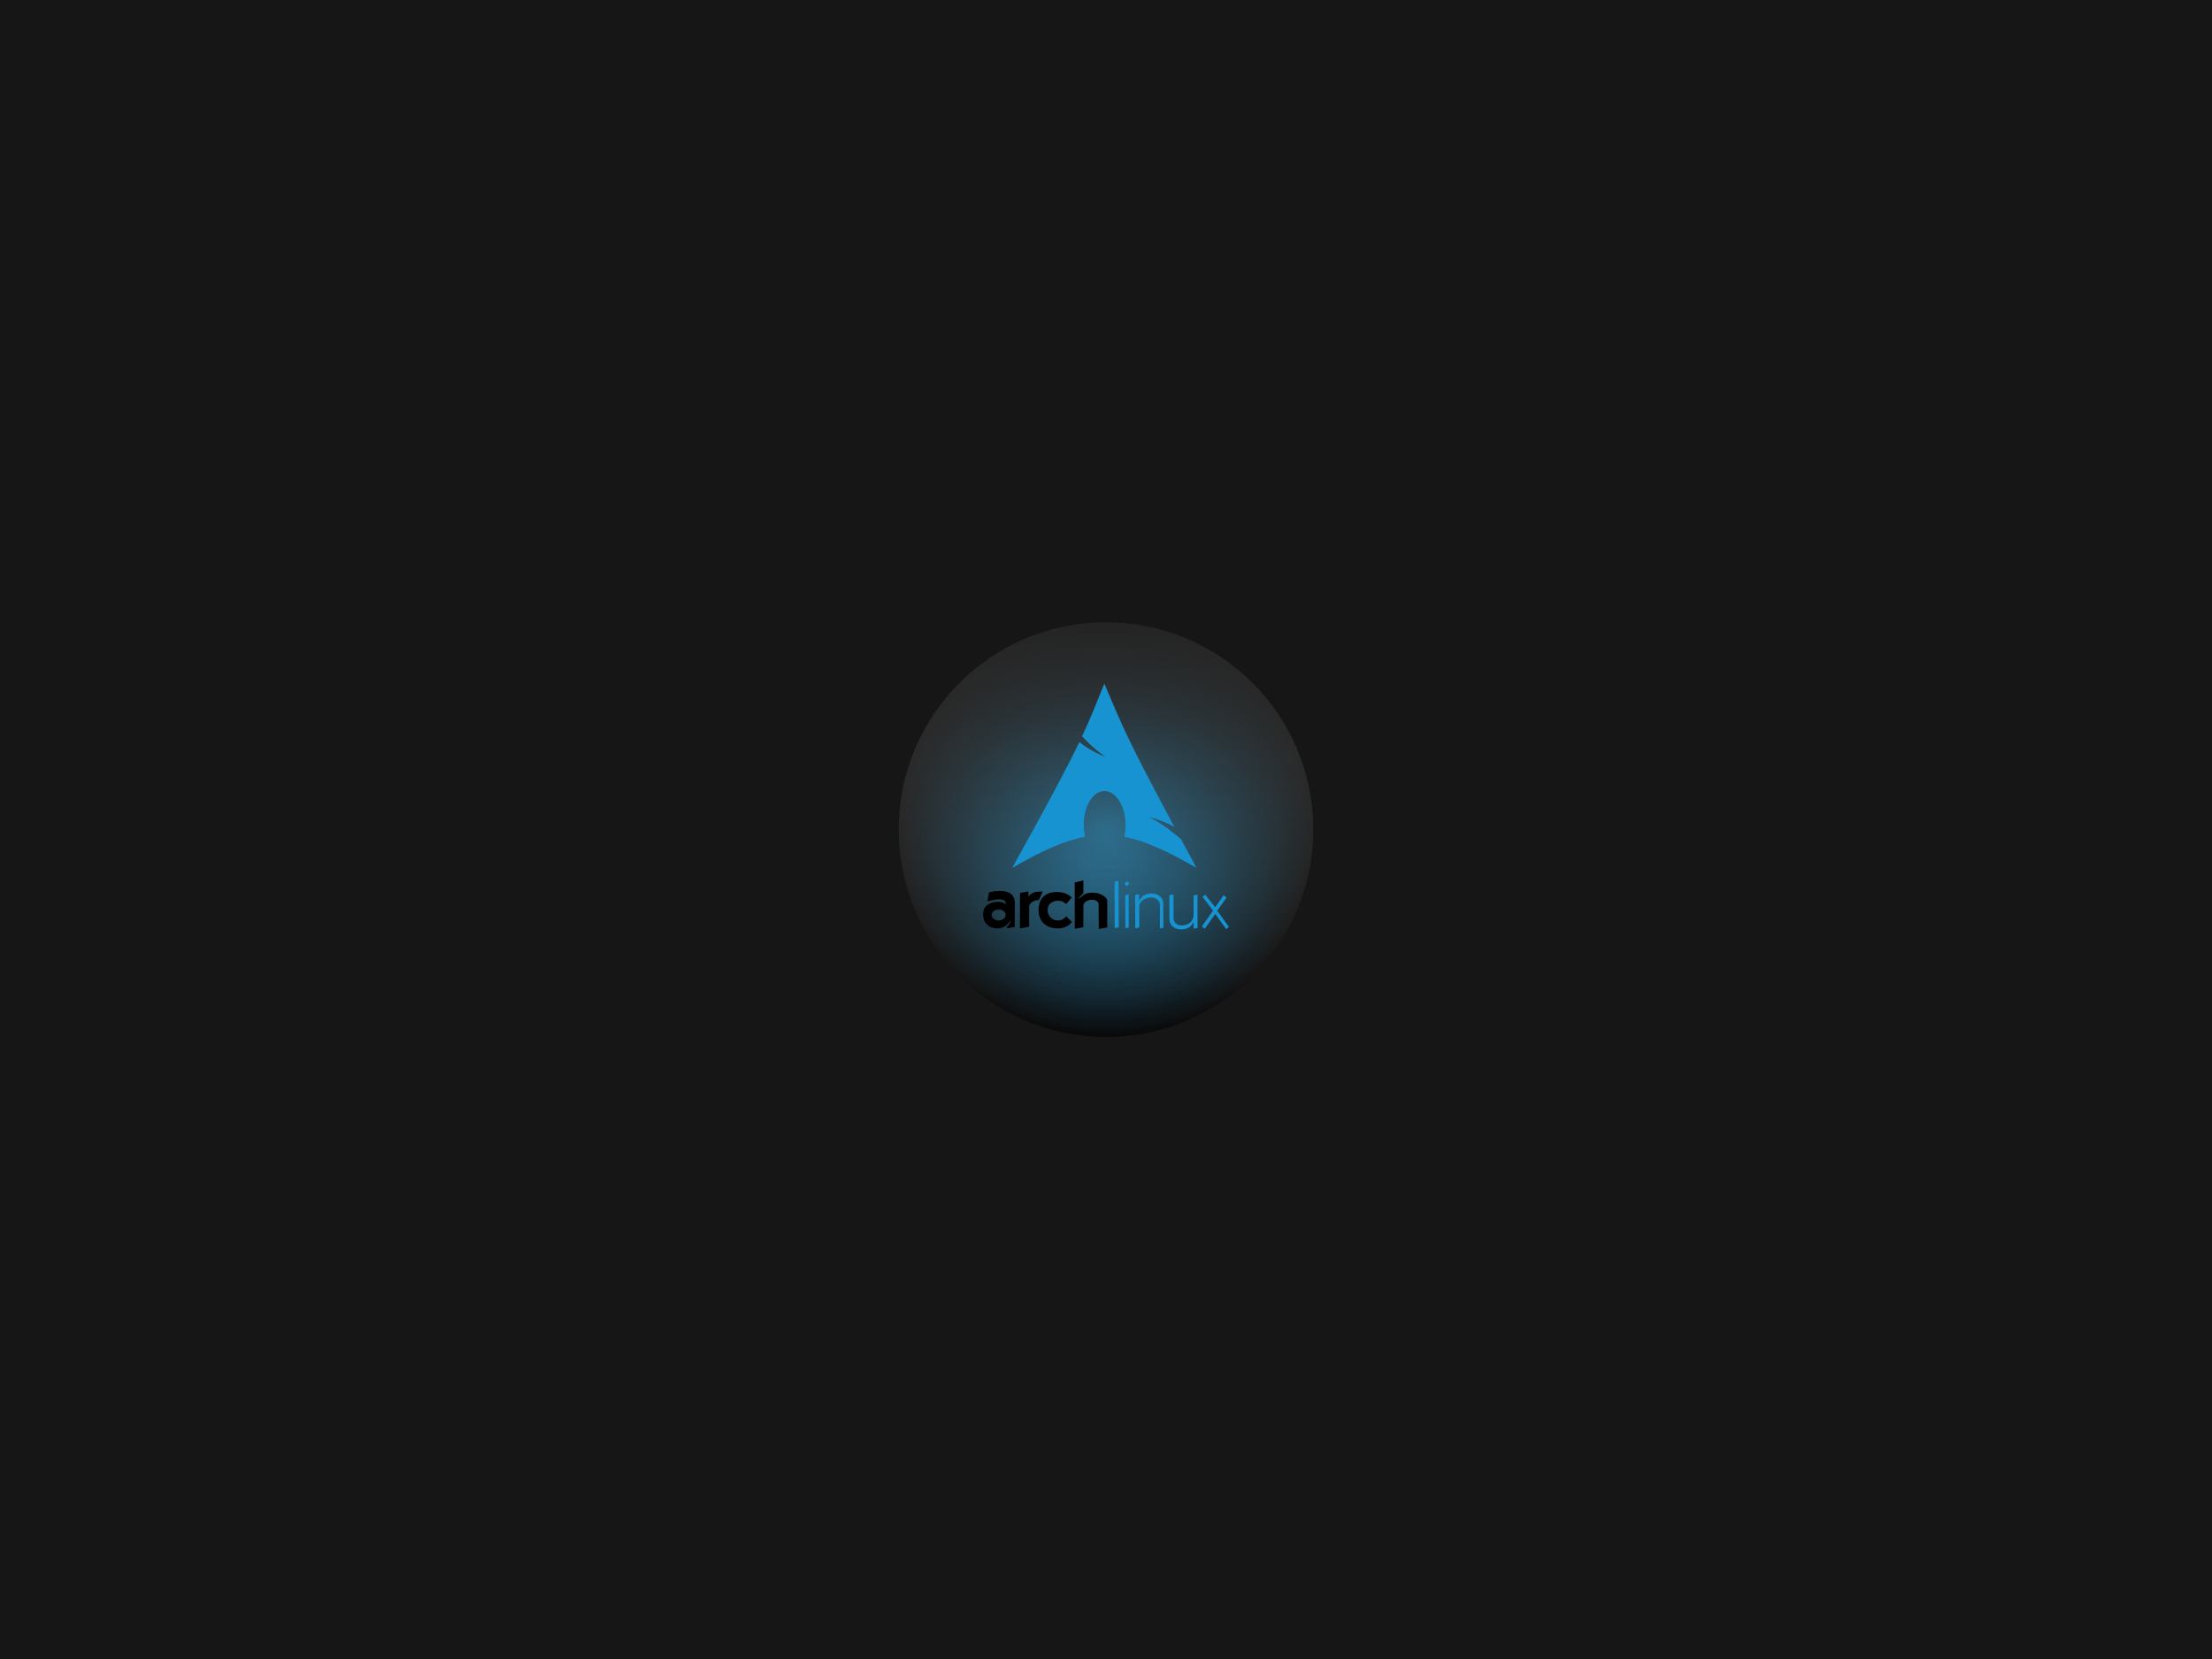
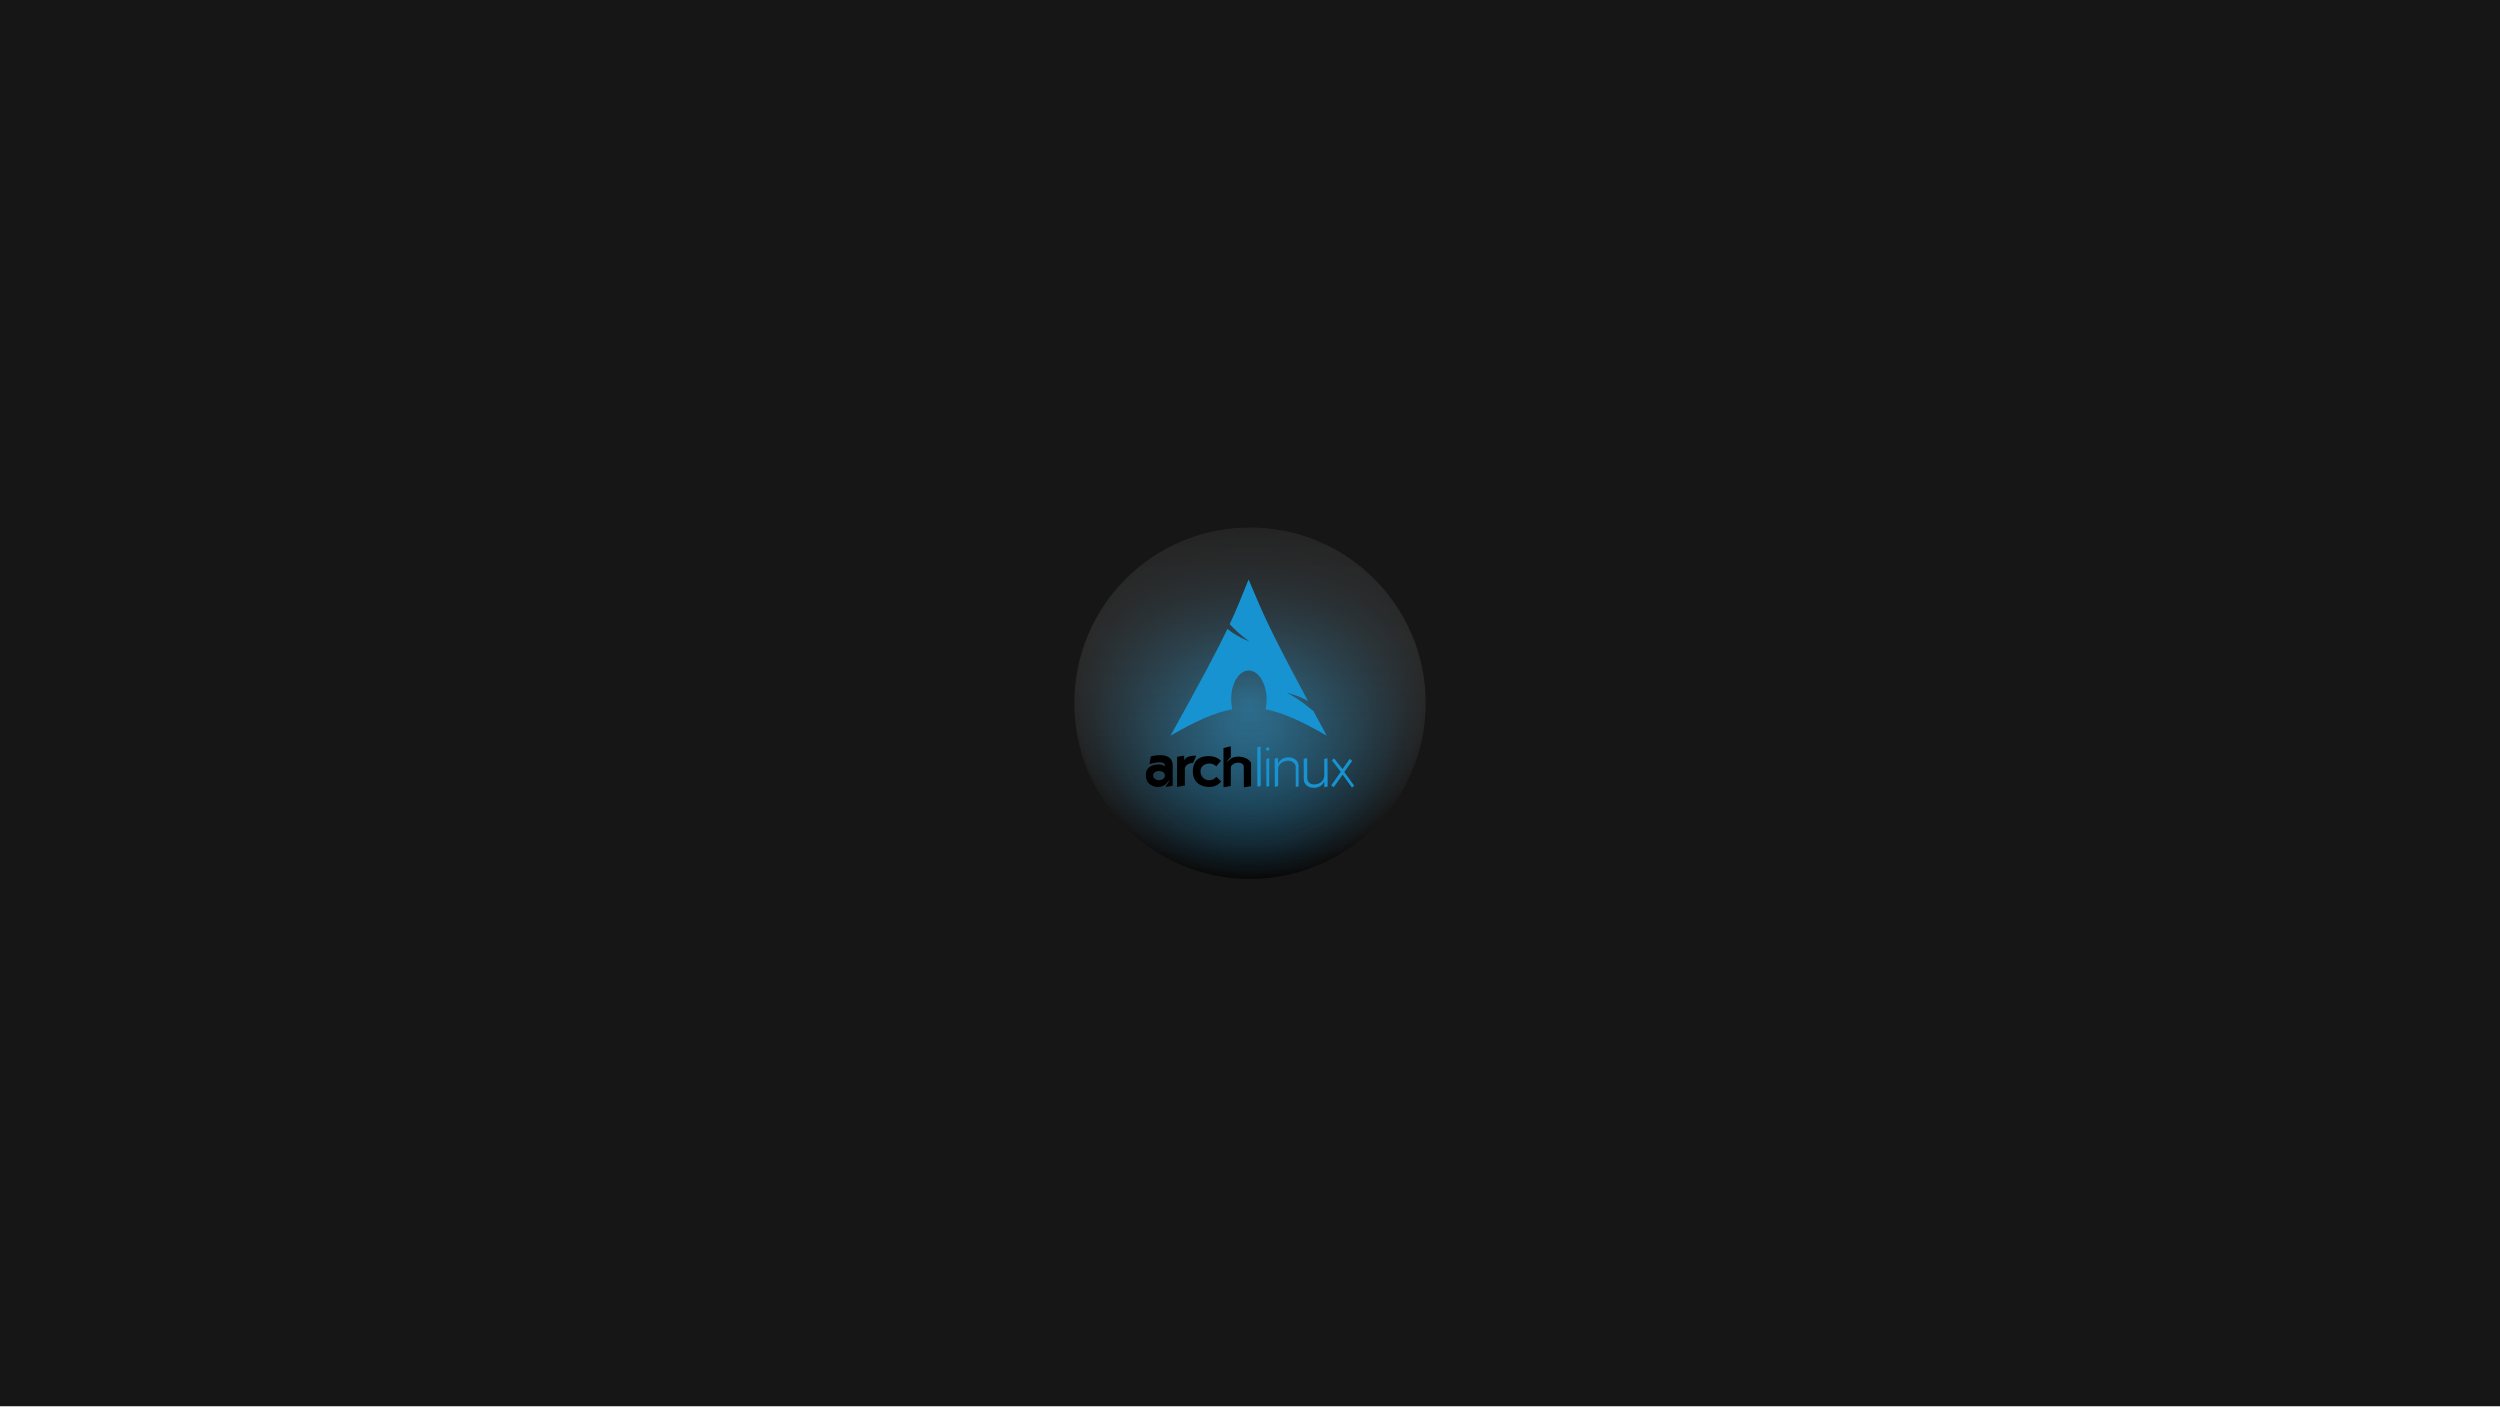
- <svg xmlns="http://www.w3.org/2000/svg" xmlns:ns1="http://www.openswatchbook.org/uri/2009/osb" xmlns:xlink="http://www.w3.org/1999/xlink" id="svg3004" version="1.1" width="640" height="480" xml:space="preserve">
+ <svg xmlns="http://www.w3.org/2000/svg" xmlns:ns1="http://www.openswatchbook.org/uri/2009/osb" xmlns:xlink="http://www.w3.org/1999/xlink" id="svg3004" version="1.1" width="1280" height="720" xml:space="preserve">
  <defs id="defs3008">
    <linearGradient id="linearGradient19350">
      <stop style="stop-color:#1793d1;stop-opacity:1;" offset="0" id="stop19352" />
      <stop style="stop-color:#1793d1;stop-opacity:0;" offset="1" id="stop19354" />
    </linearGradient>
    <linearGradient id="linearGradient4136">
      <stop style="stop-color:#1793d1;stop-opacity:1;" offset="0" id="stop4138" />
      <stop style="stop-color:#000000;stop-opacity:0;" offset="1" id="stop4140" />
    </linearGradient>
    <linearGradient id="linearGradient4164">
      <stop style="stop-color:#1793d1;stop-opacity:1;" offset="0" id="stop4166" />
      <stop style="stop-color:#a80030;stop-opacity:0;" offset="1" id="stop4168" />
    </linearGradient>
    <linearGradient id="linearGradient5303">
      <stop style="stop-color:#f26711;stop-opacity:1;" offset="0" id="stop5305" />
      <stop style="stop-color:#f26711;stop-opacity:0;" offset="1" id="stop5307" />
    </linearGradient>
    <linearGradient id="linearGradient5267">
      <stop style="stop-color:#666666;stop-opacity:1;" offset="0" id="stop5269" />
      <stop style="stop-color:#666666;stop-opacity:0;" offset="1" id="stop5271" />
    </linearGradient>
    <linearGradient id="linearGradient5251" ns1:paint="solid">
      <stop style="stop-color:#666666;stop-opacity:1;" offset="0" id="stop5253" />
    </linearGradient>
    <linearGradient xlink:href="#linearGradient5267" id="linearGradient5273" x1="-395.365" y1="-212.642" x2="4.763" y2="-212.642" gradientUnits="userSpaceOnUse" />
    <radialGradient xlink:href="#linearGradient5303" id="radialGradient5325" cx="-163.148" cy="-366.263" fx="-163.148" fy="-366.263" r="144.094" gradientTransform="matrix(1,0,0,0.9338842,0,-24.21576)" gradientUnits="userSpaceOnUse" />
    <radialGradient xlink:href="#linearGradient4164-9" id="radialGradient4170-9" cx="1447.778" cy="-272.917" fx="1447.778" fy="-272.917" r="223.333" gradientTransform="matrix(1,0,0,0.9751244,0,-6.788974)" gradientUnits="userSpaceOnUse" />
    <linearGradient id="linearGradient4164-9">
      <stop style="stop-color:#a80030;stop-opacity:1;" offset="0" id="stop4166-0" />
      <stop style="stop-color:#a80030;stop-opacity:0;" offset="1" id="stop4168-2" />
    </linearGradient>
    <radialGradient r="223.333" fy="-272.917" fx="1447.778" cy="-272.917" cx="1447.778" gradientTransform="matrix(1,0,0,0.9751244,0,-6.788974)" gradientUnits="userSpaceOnUse" id="radialGradient4206" xlink:href="#linearGradient4164-9" />
    <radialGradient xlink:href="#linearGradient19350" id="radialGradient19356" cx="1447.778" cy="-272.917" fx="1447.778" fy="-272.917" r="223.333" gradientTransform="matrix(1,0,0,0.9751244,0,-6.788974)" gradientUnits="userSpaceOnUse" />
    <radialGradient xlink:href="#linearGradient19350" id="radialGradient19376" gradientUnits="userSpaceOnUse" gradientTransform="matrix(1,0,0,0.9751244,0,-6.788974)" cx="1447.778" cy="-272.917" fx="1447.778" fy="-272.917" r="223.333" />
    <linearGradient xlink:href="#linearGradient5267" id="linearGradient19378" gradientUnits="userSpaceOnUse" x1="-395.365" y1="-212.642" x2="4.763" y2="-212.642" />
    <radialGradient r="125.556" fy="-292.917" fx="-318.889" cy="-292.917" cx="-318.889" gradientTransform="matrix(1,0,0,1.061947,0,18.14526)" gradientUnits="userSpaceOnUse" id="radialGradient3812" xlink:href="#linearGradient3787-8" />
    <linearGradient id="linearGradient3787-8">
      <stop style="stop-color:#000000;stop-opacity:1;" offset="0" id="stop3789-9" />
      <stop style="stop-color:#000000;stop-opacity:0;" offset="1" id="stop3791-4" />
    </linearGradient>
    <radialGradient r="125.556" fy="-292.917" fx="-318.889" cy="-292.917" cx="-318.889" gradientTransform="matrix(1,0,0,1.061947,0,18.14526)" gradientUnits="userSpaceOnUse" id="radialGradient6789" xlink:href="#linearGradient3787-8" />
    <linearGradient xlink:href="#linearGradient5267" id="linearGradient3058" gradientUnits="userSpaceOnUse" x1="-395.365" y1="-212.642" x2="4.763" y2="-212.642" />
    <radialGradient xlink:href="#linearGradient19350" id="radialGradient3060" gradientUnits="userSpaceOnUse" gradientTransform="matrix(1,0,0,0.9751244,0,-6.788974)" cx="1447.778" cy="-272.917" fx="1447.778" fy="-272.917" r="223.333" />
    <radialGradient xlink:href="#linearGradient3787-8" id="radialGradient3062" gradientUnits="userSpaceOnUse" gradientTransform="matrix(1,0,0,1.061947,0,18.14526)" cx="-318.889" cy="-292.917" fx="-318.889" fy="-292.917" r="125.556" />
    <radialGradient xlink:href="#linearGradient3787-8" id="radialGradient3083" gradientUnits="userSpaceOnUse" gradientTransform="matrix(1,0,0,1.061947,0,18.14526)" cx="-318.889" cy="-292.917" fx="-318.889" fy="-292.917" r="125.556" />
    <radialGradient xlink:href="#linearGradient19350" id="radialGradient3085" gradientUnits="userSpaceOnUse" gradientTransform="matrix(1,0,0,0.9751244,0,-6.788974)" cx="1447.778" cy="-272.917" fx="1447.778" fy="-272.917" r="223.333" />
    <linearGradient xlink:href="#linearGradient5267" id="linearGradient3087" gradientUnits="userSpaceOnUse" x1="-395.365" y1="-212.642" x2="4.763" y2="-212.642" />
    <radialGradient xlink:href="#linearGradient3787-8-9" id="radialGradient3835" gradientUnits="userSpaceOnUse" gradientTransform="matrix(1,0,0,1.061947,0,18.14526)" cx="-318.889" cy="-292.917" fx="-318.889" fy="-292.917" r="125.556" />
    <linearGradient id="linearGradient3787-8-9">
      <stop style="stop-color:#000000;stop-opacity:1;" offset="0" id="stop3789-9-1" />
      <stop style="stop-color:#000000;stop-opacity:0;" offset="1" id="stop3791-4-3" />
    </linearGradient>
    <radialGradient xlink:href="#linearGradient19350-5" id="radialGradient3833" gradientUnits="userSpaceOnUse" gradientTransform="matrix(1,0,0,0.9751244,0,-6.788974)" cx="1447.778" cy="-272.917" fx="1447.778" fy="-272.917" r="223.333" />
    <linearGradient id="linearGradient19350-5">
      <stop style="stop-color:#1793d1;stop-opacity:1;" offset="0" id="stop19352-4" />
      <stop style="stop-color:#1793d1;stop-opacity:0;" offset="1" id="stop19354-9" />
    </linearGradient>
    <linearGradient xlink:href="#linearGradient5267-3" id="linearGradient3831" gradientUnits="userSpaceOnUse" x1="-395.365" y1="-212.642" x2="4.763" y2="-212.642" />
    <linearGradient id="linearGradient5267-3">
      <stop style="stop-color:#242424;stop-opacity:1;" offset="0" id="stop5269-0" />
      <stop style="stop-color:#666666;stop-opacity:0;" offset="1" id="stop5271-7" />
    </linearGradient>
    <linearGradient xlink:href="#linearGradient5267-3" id="linearGradient3838" gradientUnits="userSpaceOnUse" x1="-395.365" y1="-212.642" x2="4.763" y2="-212.642" />
    <radialGradient xlink:href="#linearGradient19350-5" id="radialGradient3840" gradientUnits="userSpaceOnUse" gradientTransform="matrix(1,0,0,0.9751244,0,-6.788974)" cx="1447.778" cy="-272.917" fx="1447.778" fy="-272.917" r="223.333" />
    <radialGradient xlink:href="#linearGradient3787-8-9" id="radialGradient3842" gradientUnits="userSpaceOnUse" gradientTransform="matrix(1,0,0,1.061947,0,18.14526)" cx="-318.889" cy="-292.917" fx="-318.889" fy="-292.917" r="125.556" />
    <linearGradient xlink:href="#linearGradient5267-3" id="linearGradient3841" gradientUnits="userSpaceOnUse" x1="-395.365" y1="-212.642" x2="4.763" y2="-212.642" />
    <radialGradient xlink:href="#linearGradient19350-5" id="radialGradient3843" gradientUnits="userSpaceOnUse" gradientTransform="matrix(1,0,0,0.9751244,0,-6.788974)" cx="1447.778" cy="-272.917" fx="1447.778" fy="-272.917" r="223.333" />
    <radialGradient xlink:href="#linearGradient3787-8-9" id="radialGradient3845" gradientUnits="userSpaceOnUse" gradientTransform="matrix(1,0,0,1.061947,0,18.14526)" cx="-318.889" cy="-292.917" fx="-318.889" fy="-292.917" r="125.556" />
  </defs>
-   <g id="g3012" transform="matrix(1.25,0,0,-1.25,0,480)">
-     <rect style="fill:#161616;fill-opacity:1;stroke:none" id="rect3036" width="512" height="384" x="0" y="-384" transform="scale(1,-1)" />
-     <g id="g3847" transform="matrix(0.7500001,0,0,0.7500001,63.99998,47.99999)">
+   <g id="g3012" transform="matrix(1.25,0,0,-1.25,0,720)">
+     <rect style="fill:#161616;fill-opacity:1;stroke:none" id="rect3036" width="1024" height="576" x="0" y="-576" transform="scale(1,-1)" />
+     <g id="g3847" transform="matrix(1.125,0,0,1.125,224,71.99998)">
      <path transform="matrix(0.6446042,0,0,-0.5973332,342.1007,-9.706629)" d="m -34.286,-337.679 c 0,59.173 -44.452,107.143 -99.286,107.143 -54.834,0 -99.286,-47.969 -99.286,-107.143 0,-59.173 44.452,-107.143 99.286,-107.143 54.834,0 99.286,47.969 99.286,107.143 z" id="path3219" style="fill:#080808;fill-opacity:1;fill-rule:nonzero;stroke:none" />
      <path transform="matrix(0,0.5097344,0.4799999,0,396.6,354.5486)" d="m -193.333,-292.917 c 0,73.638 -56.213,133.333 -125.556,133.333 -69.342,0 -125.556,-59.695 -125.556,-133.333 0,-73.638 56.213,-133.333 125.556,-133.333 69.342,0 125.556,59.695 125.556,133.333 z" id="path5277-0-5" style="opacity:0.75;fill:url(#radialGradient3845);fill-opacity:1;fill-rule:evenodd;stroke:none" />
      <path transform="matrix(0.2865671,0,0,-0.2938775,-158.8855,111.7959)" d="m 1671.111,-272.917 c 0,120.275 -99.99,217.778 -223.333,217.778 -123.344,0 -223.333,-97.502 -223.333,-217.778 0,-120.275 99.99,-217.778 223.333,-217.778 123.344,0 223.333,97.502 223.333,217.778 z" id="path4162-1" style="fill:url(#radialGradient3843);fill-opacity:1;fill-rule:nonzero;stroke:none" />
      <path transform="matrix(0,-0.319897,-0.3445044,0,182.7439,129.5238)" d="m 4.763,-212.642 c 0,102.6 -89.572,185.774 -200.064,185.774 -110.493,0 -200.064,-83.174 -200.064,-185.774 0,-102.6 89.572,-185.774 200.064,-185.774 110.493,0 200.064,83.174 200.064,185.774 z" id="path3806-9" style="fill:url(#linearGradient3841);fill-opacity:1;fill-rule:evenodd;stroke:none" />
      <g transform="matrix(0.5267489,0,0,0.5267488,199.1114,135.9009)" id="g19335-4">
        <path d="m 107.028,192 c -4.807,-11.785 -7.706,-19.495 -13.058,-30.93 3.281,-3.478 7.309,-7.529 13.85,-12.104 -7.032,2.894 -11.829,5.799 -15.414,8.814 -6.849,-14.293 -17.581,-34.652 -39.358,-73.78 17.116,9.881 30.384,15.973 42.749,18.298 -0.531,2.284 -0.833,4.754 -0.812,7.331 l 0.02,0.548 c 0.272,10.966 5.976,19.398 12.733,18.826 6.757,-0.573 12.01,-9.932 11.738,-20.897 -0.051,-2.063 -0.284,-4.048 -0.691,-5.889 12.231,-2.393 25.357,-8.469 42.241,-18.217 -3.329,6.129 -6.301,11.655 -9.139,16.917 -4.47,3.465 -9.133,7.974 -18.643,12.855 6.537,-1.699 11.217,-3.658 14.866,-5.849 -28.853,53.719 -31.189,60.858 -41.084,84.077 z" id="path2518-3" style="fill:#1793d1;fill-opacity:1;fill-rule:evenodd;stroke:none" />
        <g id="g19322-8">
          <g style="fill:#000000;fill-opacity:1" id="g2809-9" transform="matrix(0.2026,0,0,-0.2026,-23.12595,133.1595)">
            <path style="fill:#000000;fill-opacity:1;fill-rule:evenodd;stroke:none" id="path2284-3" d="m 339.969,309.094 c -14.471,-0.024 -26.481,2.944 -31.125,4.562 l -4.781,25.812 c -0.012,0.095 23.795,-6.349 34.281,-5.969 17.362,0.624 18.959,6.635 18.656,14.75 0.296,0.475 -4.479,-7.332 -19.5,-7.594 -18.95,-0.327 -45.693,6.709 -45.656,35.312 -0.511,32.174 24.034,41.639 40.75,41.812 15.028,-0.274 22.078,-5.691 25.938,-8.594 5.071,-5.302 10.873,-10.634 16.406,-17.031 -5.236,9.513 -9.775,16.09 -14.5,21.125 l 0,4.25 22.844,-3.844 0.156,-62.094 c -0.231,-8.788 5.041,-42.418 -43.469,-42.5 z m -3.281,54.062 c 9.469,0.13 20.328,4.797 20.344,16.031 0.049,10.218 -12.8,15.712 -21.156,15.625 -8.36,-0.087 -19.451,-6.57 -19.5,-16.531 0.16,-8.904 10.46,-15.354 20.312,-15.125 z" />
            <path style="fill:#000000;fill-opacity:1;fill-rule:evenodd;stroke:none" id="path2286-1" d="m 398.501,314.831 -0.155,102.827 26.612,-5.127 0.045,-58.302 c 0.006,-8.681 12.406,-18.825 27.963,-18.663 3.302,-5.974 9.509,-21.242 11.021,-24.715 -34.756,-0.083 -35.199,9.99 -41.244,14.945 -0.063,-9.453 -0.021,-15.127 -0.021,-15.127 l -24.22,4.162 z" />
            <path style="fill:#000000;fill-opacity:1;fill-rule:evenodd;stroke:none" id="path2288-5" d="m 548.269,328.331 c -0.257,-0.121 -13.879,-15.934 -41.266,-16.059 -25.652,-0.426 -54.426,9.519 -54.886,52.533 0.225,37.819 27.64,52.598 55.031,52.886 29.313,0.305 40.977,-18.329 41.676,-18.791 -3.498,-3.032 -16.598,-16.013 -16.598,-16.013 0,0 -8.182,11.651 -24.058,11.799 -15.879,0.151 -29.682,-12.273 -29.878,-29.609 -0.203,-17.336 12.689,-26.728 29.997,-27.487 14.985,-0.003 23.63,9.673 23.63,9.673 l 16.352,-18.932 z" />
            <path style="fill:#000000;fill-opacity:1;fill-rule:evenodd;stroke:none" id="path2290-7" d="m 581.812,278.844 -25.125,5.906 0.188,133.938 24.75,-4.469 0.281,-63.031 c 0.053,-6.609 9.561,-16.759 25.438,-16.438 15.18,0.158 18.572,10.118 18.531,11.375 l 0.438,72.969 24.406,-4.312 0.094,-77.375 c 0.161,-7.445 -16.308,-23.17 -42.781,-23.281 -12.581,0.02 -19.548,2.868 -23.094,4.969 -6.067,4.686 -13,9.175 -19.812,14.906 6.298,-8.091 11.586,-13.685 16.75,-17.844 l -0.062,-37.312 z" />
          </g>
          <g style="fill:#1793d1;fill-opacity:1;stroke:none" id="g5326-5" transform="matrix(0.2999454,0,0.00424457,-0.2999454,-9.830424,264.8661)">
            <path style="fill:#1793d1;fill-opacity:1;fill-rule:evenodd;stroke:none" id="path2292-9" d="m 400.676,629.796 7.682,-1.916 -0.929,91.208 -7.796,1.324 1.043,-90.616 z" />
            <path style="fill:#1793d1;fill-opacity:1;fill-rule:evenodd;stroke:none" id="path2294-4" d="m 421.103,657.018 6.751,-2.987 -0.868,65.399 -6.498,1.339 0.615,-63.752 z m -1.261,-23.583 5.472,-4.415 4.423,5 -5.476,4.532 -4.419,-5.116 z" />
            <path style="fill:#1793d1;fill-opacity:1;fill-rule:evenodd;stroke:none" id="path2296-6" d="m 440.443,655.826 7.678,-1.562 -0.157,13.672 c -0.007,0.587 4.419,-15.274 24.685,-14.921 19.68,0.11 22.684,15.346 22.529,18.762 l -0.438,48.078 -6.73,1.456 0.633,-47.489 c 0.097,-1.387 -2.881,-13.114 -16.789,-13.158 -13.905,-0.04 -23.684,10.1 -23.758,16.579 l -0.481,41.835 -7.804,2.031 0.633,-65.285 z" />
            <path style="fill:#1793d1;fill-opacity:1;fill-rule:evenodd;stroke:none" id="path2298-8" d="m 561.533,720.202 -7.678,1.562 0.157,-13.672 c 0.007,-0.587 -4.422,15.274 -24.685,14.921 -19.68,-0.109 -22.684,-15.346 -22.529,-18.762 l 0.438,-48.079 8.157,-1.642 -0.546,47.49 c -0.015,1.297 1.368,13.3 15.276,13.343 13.905,0.041 23.766,-8.374 24.015,-21.044 l 0.431,-37.469 7.598,-1.932 -0.633,65.285 z" />
            <path style="fill:#1793d1;fill-opacity:1;fill-rule:evenodd;stroke:none" id="path2300-9" d="m 577.455,655.287 -5.427,4.2 20.199,26.933 -22.391,31.116 5.635,4.226 21.044,-28.897 20.878,29.582 5.327,-4.201 -22.376,-31.629 18.57,-25.578 -5.532,-4.734 -16.921,23.668 -19.006,-24.687 z" />
          </g>
        </g>
      </g>
    </g>
  </g>
</svg>
